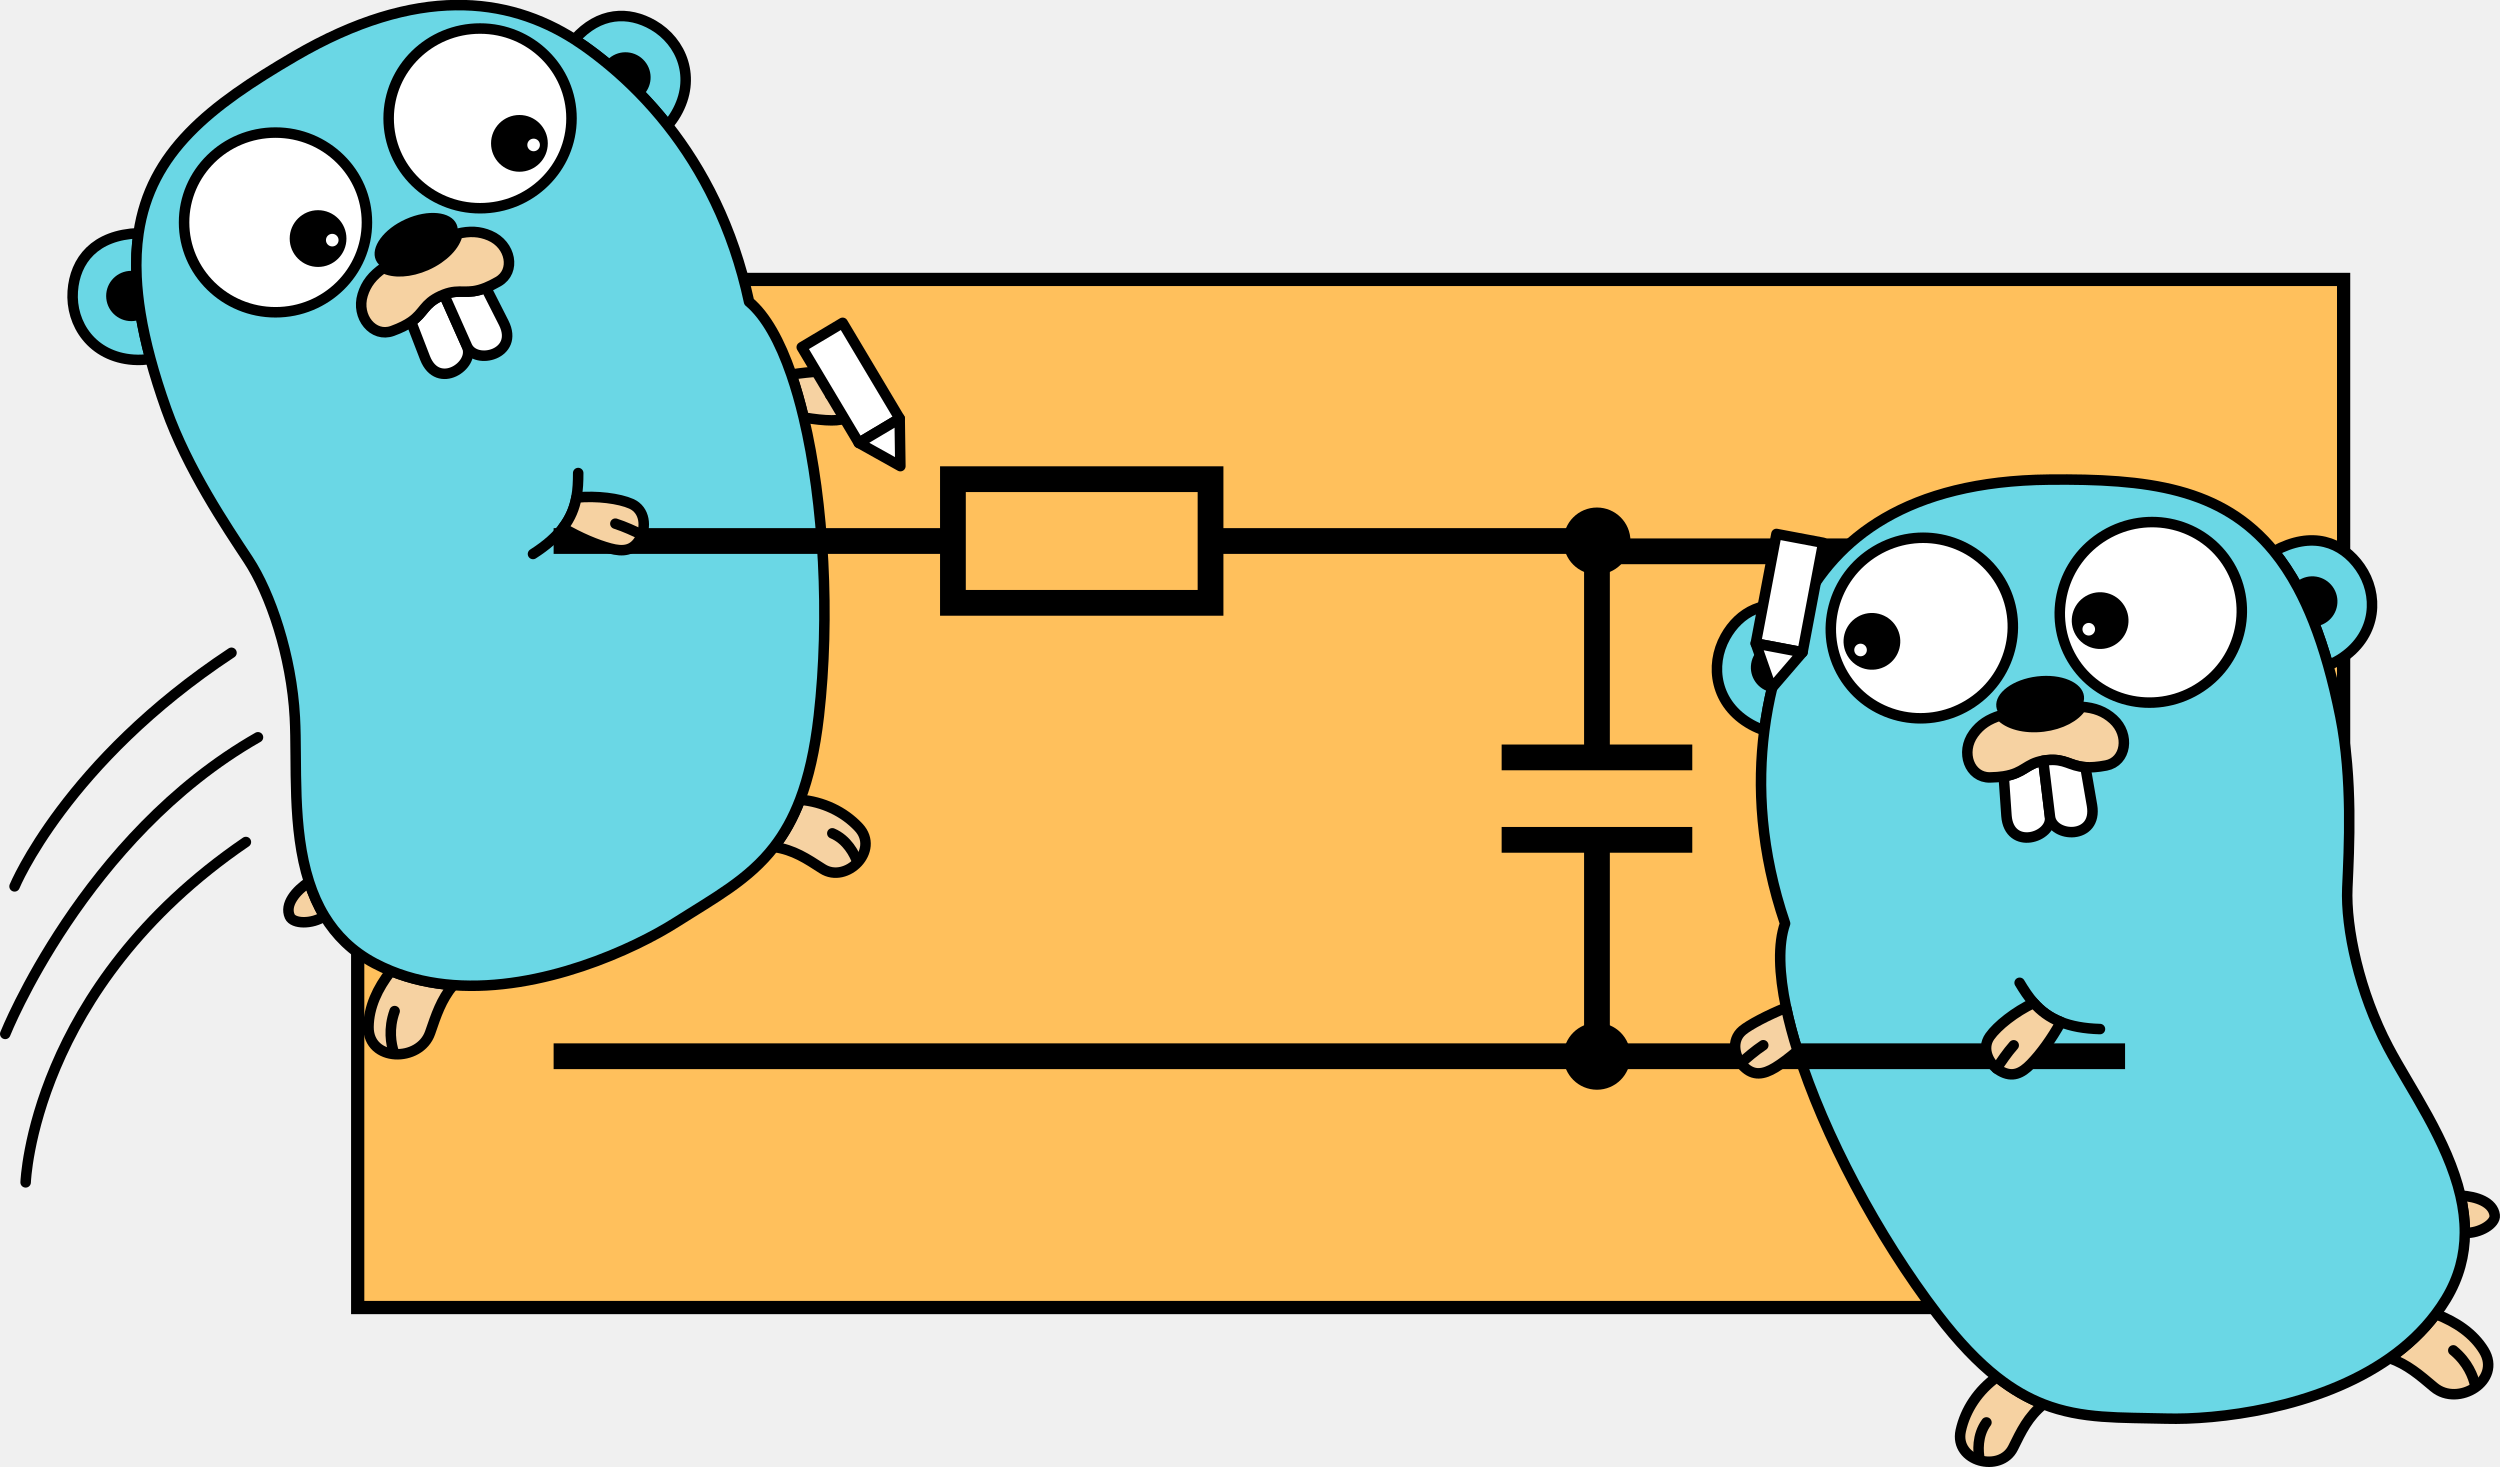
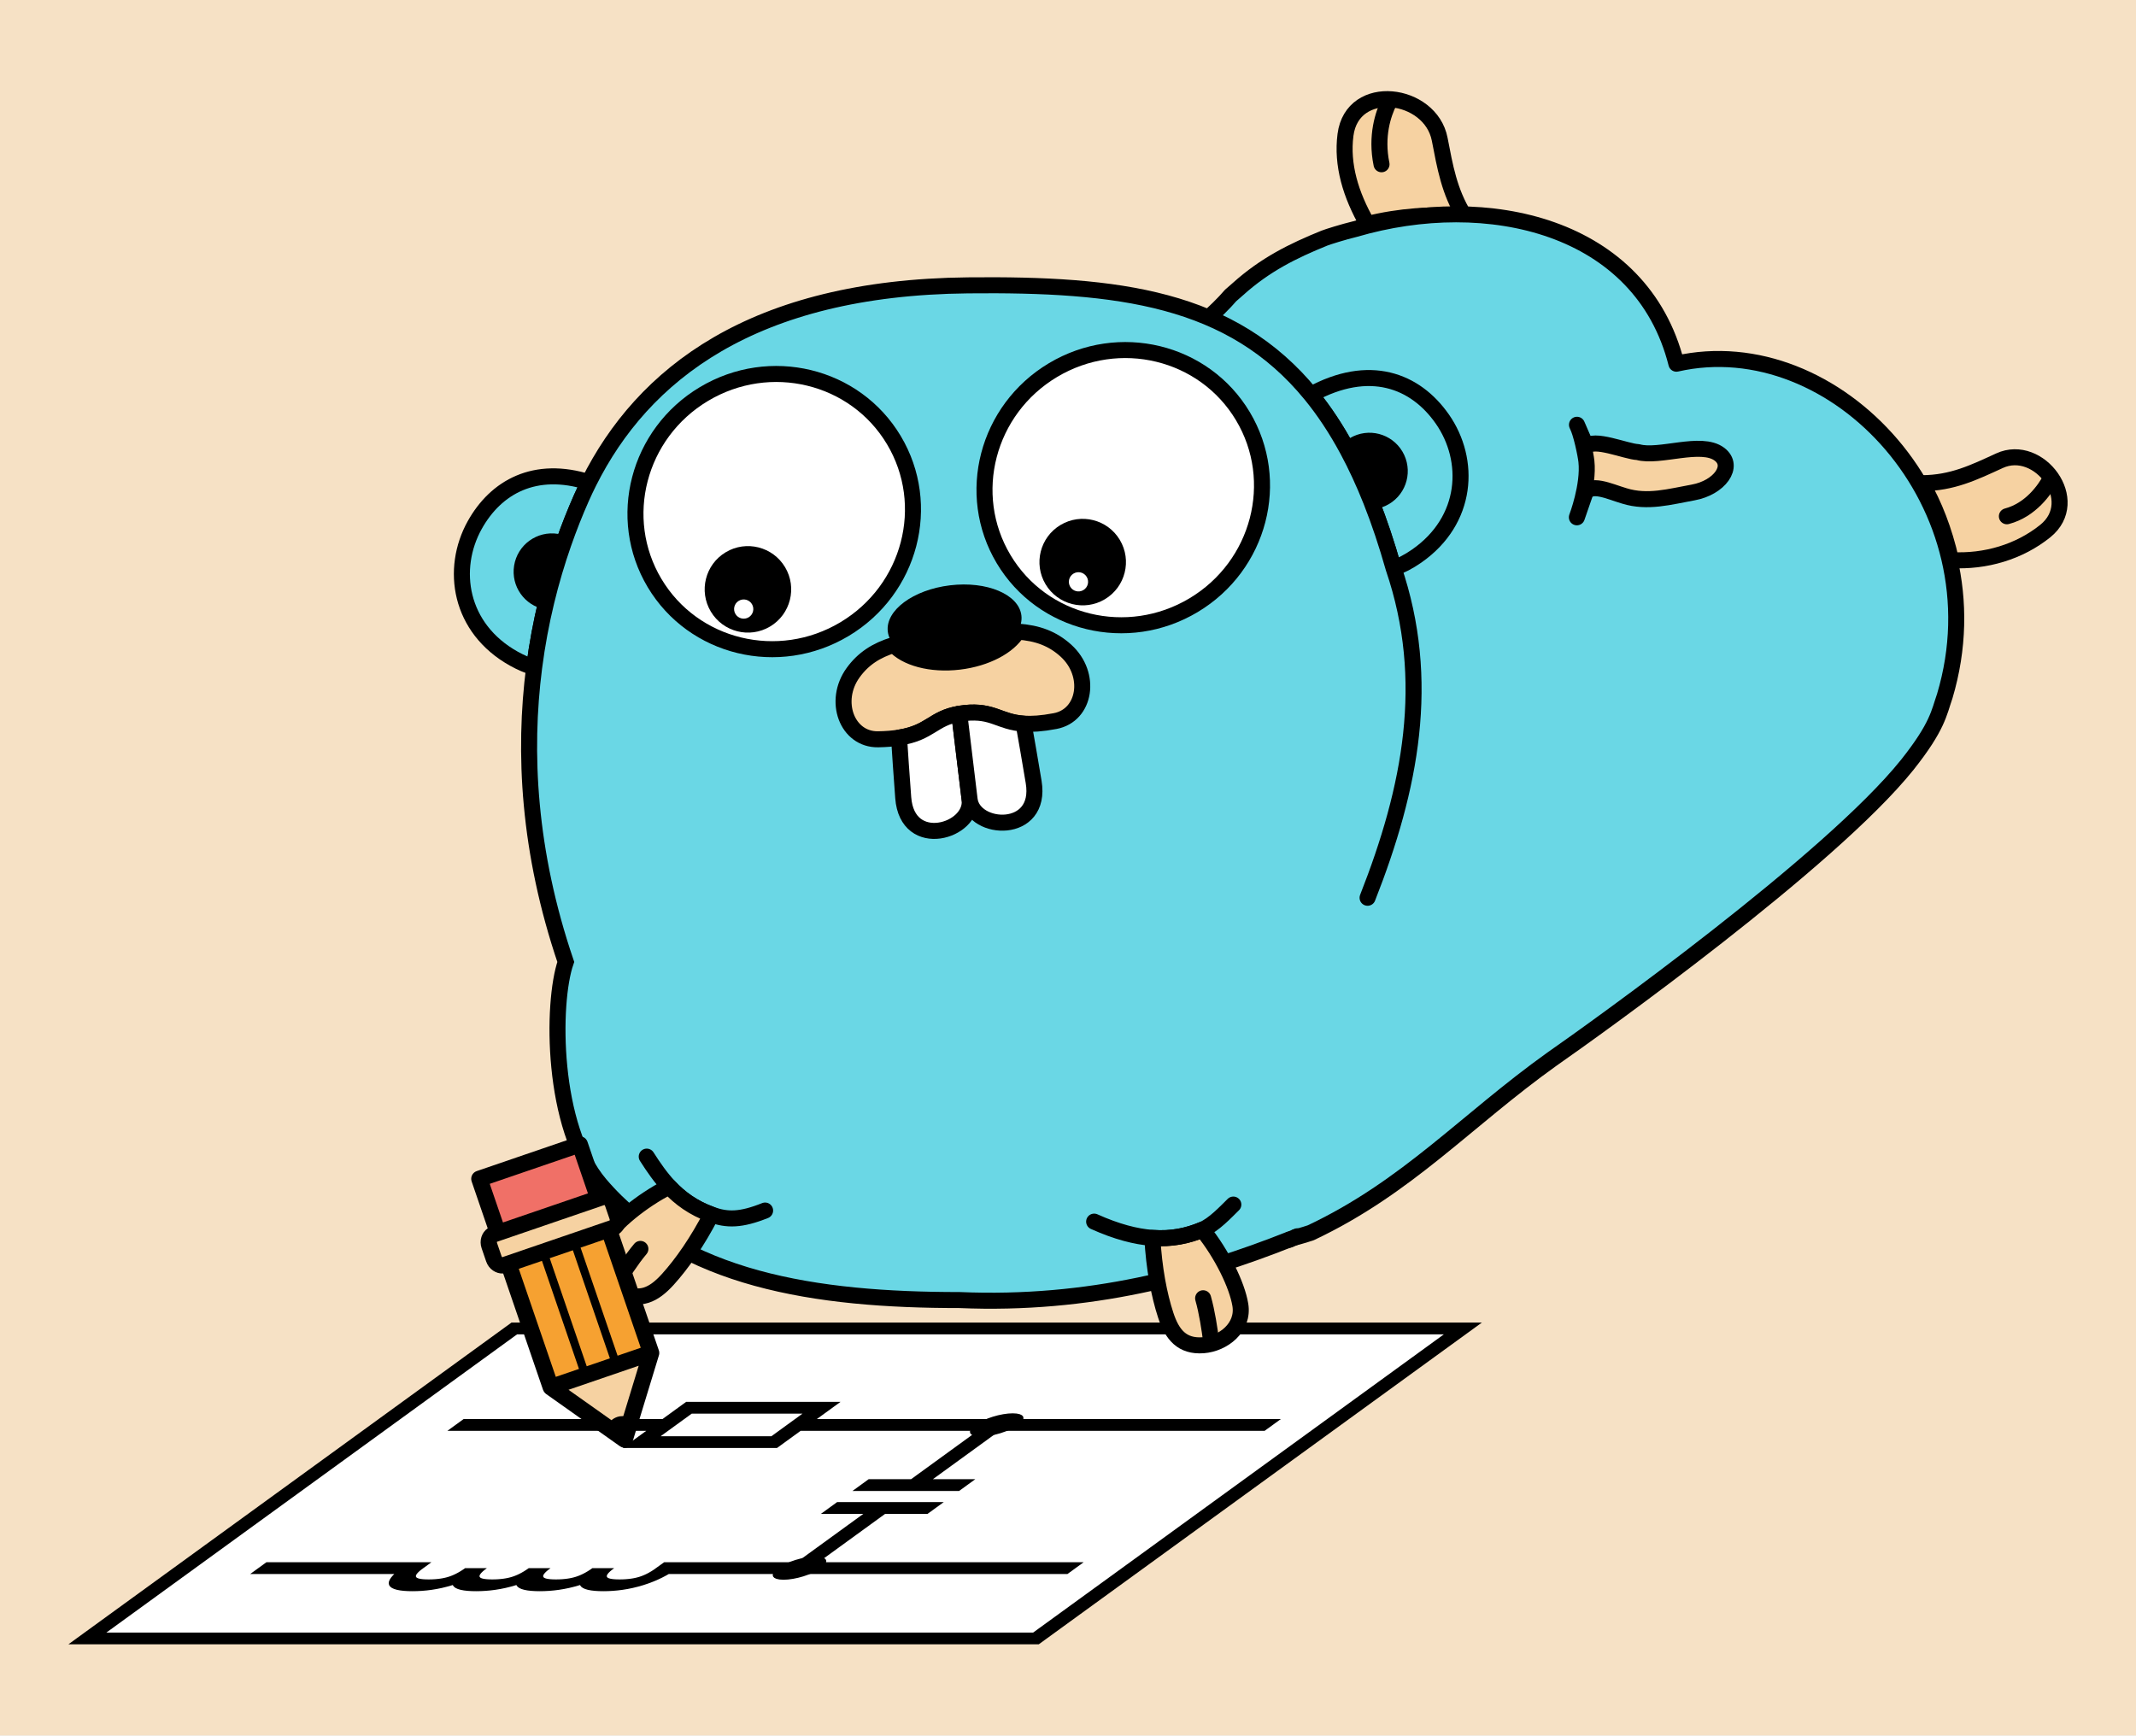
- <svg xmlns="http://www.w3.org/2000/svg" version="1.1" id="レイヤー_1" x="0px" y="0px" width="1427.295" height="837.525" viewBox="0 0 1427.296 837.525" enable-background="new 0 0 458.712 604.994" xml:space="preserve">
+ <svg xmlns="http://www.w3.org/2000/svg" version="1.1" id="レイヤー_1" x="0px" y="0px" width="800" height="650.034" viewBox="0 0 800 650.034" enable-background="new 0 0 458.712 604.994" xml:space="preserve">
  <defs id="defs22">
    <filter style="color-interpolation-filters:sRGB" id="filter89" x="-0.042" y="-0.032" width="1.084" height="1.078">
      <feFlood result="flood" in="SourceGraphic" flood-opacity="0.498" flood-color="rgb(0,0,0)" id="feFlood88" />
      <feGaussianBlur result="blur" in="SourceGraphic" stdDeviation="6.652" id="feGaussianBlur88" />
      <feOffset result="offset" in="blur" dx="0" dy="9.013" id="feOffset88" />
      <feComposite result="comp1" operator="in" in="flood" in2="offset" id="feComposite88" />
      <feComposite result="comp2" operator="over" in="SourceGraphic" in2="comp1" id="feComposite89" />
    </filter>
+     <style id="style1">.cls-1{fill:#ffffff;}</style>
  </defs>
-   <g id="g1">
-     <rect style="fill:#ffc05c;fill-opacity:1;stroke:#000000;stroke-width:7.558;stroke-dasharray:none;stroke-opacity:1" id="rect70" width="1133.803" height="586.964" x="204.213" y="159.533" />
-     <path d="M 911.735,314.758 H 1205.889" style="fill:none;stroke:#000000;stroke-width:14.708;stroke-linecap:square" id="path5-3" />
-     <g id="g22" transform="matrix(-0.8582624,0.5132111,0.5132111,0.8582624,1264.716,179.5375)">
-       <path fill="#ffffff" stroke="#000000" stroke-width="6" stroke-linecap="round" stroke-linejoin="round" stroke-miterlimit="10" d="m 451.762,472.396 c -8.434,-9.021 -20.476,-14.647 -33.413,-15.726 -4.126,10.828 -9.124,19.561 -14.866,26.967 11.273,1.652 18.73,6.738 27.623,12.456 13.666,8.785 33.01,-10.481 20.656,-23.697 z" id="path2" style="fill:#f6d2a2;fill-opacity:1" />
-       <path fill="#ffffff" stroke="#000000" stroke-width="6" stroke-linecap="round" stroke-linejoin="round" stroke-miterlimit="10" d="m 171.953,586.341 c -0.258,20.1 29.262,20.428 35.16,3.369 3.471,-10.039 6.272,-18.821 13.216,-27.204 -12.122,-0.898 -24.108,-3.423 -35.536,-8.071 -7.801,10.009 -12.696,20.644 -12.84,31.906 z" id="path3" style="fill:#f6d2a2;fill-opacity:1" />
-       <path fill="#d0b698" stroke="#000000" stroke-width="6" stroke-linecap="round" stroke-linejoin="round" stroke-miterlimit="10" d="m 37.701,180.366 c -6.229,0.655 -11.809,-3.871 -12.465,-10.108 -0.656,-6.238 3.862,-11.825 10.091,-12.479 1.456,-0.153 2.872,-0.013 4.203,0.355 -0.407,-8.924 -0.016,-17.19 1.119,-24.897 -24.907,0.93 -36.32,15.463 -37.555,33.129 -1.31,18.742 11.141,37.468 34.561,39.105 3.651,0.255 6.895,0.049 9.774,-0.552 -2.455,-9.115 -4.338,-17.702 -5.655,-25.792 -1.234,0.647 -2.604,1.085 -4.073,1.239 z" id="path4" style="fill:#6ad7e5;fill-opacity:1" />
-       <path d="m 35.327,157.778 c -6.229,0.655 -10.747,6.242 -10.091,12.479 0.656,6.237 6.237,10.763 12.465,10.108 1.469,-0.154 2.839,-0.592 4.073,-1.239 -1.204,-7.39 -1.942,-14.372 -2.244,-20.994 -1.331,-0.367 -2.747,-0.507 -4.203,-0.354 z" id="path5" />
-       <path fill="#d0b698" stroke="#000000" stroke-width="6" stroke-linecap="round" stroke-linejoin="round" stroke-miterlimit="10" d="m 309.592,37.468 c 0.511,-0.68 1.096,-1.317 1.774,-1.887 4.798,-4.025 11.957,-3.395 15.987,1.41 3.967,4.729 3.42,11.73 -1.172,15.788 5.61,5.714 11.18,11.979 16.583,18.841 1.701,-1.844 3.317,-4.046 4.827,-6.66 11.736,-20.332 3.176,-41.127 -13.096,-50.521 -14.119,-8.151 -30.859,-7.664 -44.898,8.169 1.848,1.18 3.665,2.401 5.448,3.66 4.725,3.335 9.604,7.07 14.547,11.2 z" id="path6" style="fill:#6ad7e5;fill-opacity:1" />
-       <path d="m 327.354,36.992 c -4.03,-4.805 -11.189,-5.436 -15.987,-1.41 -0.679,0.57 -1.264,1.207 -1.774,1.887 5.49,4.587 11.059,9.677 16.59,15.312 4.591,-4.059 5.138,-11.061 1.171,-15.789 z" id="path7" />
-       <path fill="#ffffff" stroke="#000000" stroke-width="6" stroke-linecap="round" stroke-linejoin="round" stroke-miterlimit="10" d="m 127.003,523.285 c 1.946,4.361 12.639,4.612 19.787,-0.134 -3.704,-6.098 -6.562,-12.668 -8.77,-19.531 -7.613,5.026 -14.067,12.826 -11.017,19.665 z" id="path8" style="fill:#f6d2a2;fill-opacity:1" />
-       <path fill="#d0b698" stroke="#000000" stroke-width="6" stroke-linecap="round" stroke-linejoin="round" stroke-miterlimit="10" d="m 420.393,238.421 c -2.082,-8.744 -4.426,-16.952 -7.021,-24.484 -6.519,-18.921 -14.621,-33.558 -24.152,-41.551 C 380.076,129.736 362.533,96.725 342.765,71.621 337.362,64.76 331.792,58.494 326.182,52.78 320.651,47.145 315.082,42.056 309.592,37.468 304.649,33.338 299.77,29.603 295.046,26.269 293.263,25.01 291.445,23.79 289.598,22.609 251.563,-1.673 199.666,-8.565 129.895,32.186 81.269,60.587 47.481,86.803 40.648,133.236 c -1.134,7.708 -1.525,15.973 -1.119,24.897 0.302,6.622 1.041,13.604 2.244,20.994 1.317,8.089 3.201,16.676 5.655,25.792 2.433,9.035 5.425,18.587 9.033,28.736 12.141,34.149 34.259,66.99 46.802,85.997 12.709,19.258 24.75,54.917 26.631,90.017 1.416,26.414 -1.781,63.135 8.125,93.951 2.207,6.863 5.066,13.434 8.77,19.531 6.542,10.775 15.719,20.08 28.625,26.918 3.076,1.629 6.207,3.075 9.378,4.365 11.428,4.648 23.415,7.173 35.536,8.071 50.471,3.739 103.228,-20.578 127.21,-35.837 22.083,-14.049 41.403,-24.279 55.943,-43.031 5.742,-7.406 10.74,-16.139 14.866,-26.967 4.834,-12.688 8.474,-28.246 10.716,-47.902 6.42,-56.267 2.939,-121.584 -8.67,-170.347 z" id="path9" style="fill:#6ad7e5;fill-opacity:1" />
-       <ellipse fill="#ffffff" stroke="#000000" stroke-width="6" stroke-linecap="round" stroke-linejoin="round" stroke-miterlimit="10" cx="235.646" cy="67.681" rx="52.2" ry="51.3" id="ellipse9" />
-       <ellipse fill="#ffffff" stroke="#000000" stroke-width="6" stroke-linecap="round" stroke-linejoin="round" stroke-miterlimit="10" cx="118.851" cy="127.081" rx="52.2" ry="51.3" id="ellipse10" />
-       <circle cx="263.996" cy="59.581" r="16.2" id="circle10" />
-       <circle fill="#ffffff" cx="272.096" cy="60.481" r="3.6" id="circle11" />
-       <circle cx="146.095" cy="116.281" r="16.2" id="circle12" />
-       <circle fill="#ffffff" cx="154.196" cy="117.181" r="3.6" id="circle13" />
-       <path fill="#ffffff" stroke="#000000" stroke-width="6" stroke-linecap="round" stroke-linejoin="round" stroke-miterlimit="10" d="m 238.975,164.35 c -11.064,4.464 -14.537,0.238 -23.943,3.898 3.159,7.096 9.556,21.463 13.135,29.504 4.881,10.962 30.008,4.701 21.009,-13.295 -4.086,-8.173 -7.59,-15.04 -10.201,-20.107 z" id="path14" />
-       <path fill="none" stroke="#000000" stroke-width="6" stroke-linecap="round" stroke-linejoin="round" stroke-miterlimit="10" d="m 265.866,316.368 c 7.809,-4.978 13.256,-9.92 17.066,-14.872 4.422,-5.745 6.631,-11.503 7.715,-17.345 0.854,-4.598 1.018,-9.247 1.018,-13.982" id="path16" />
-       <path fill="#ac967b" stroke="#000000" stroke-width="6" stroke-linecap="round" stroke-linejoin="round" stroke-miterlimit="10" d="m 241.202,134.614 c -5.883,-2.508 -11.642,-2.739 -18.45,-1.058 -1.165,6.392 -7.955,13.579 -17.718,17.926 -9.39,4.181 -18.893,4.561 -24.525,1.549 -6.176,4.299 -9.948,9.01 -11.901,15.435 -3.831,12.607 6.071,24.543 16.988,20.563 4.838,-1.764 8.174,-3.511 10.656,-5.232 7.532,-5.225 7.168,-10.214 16.832,-14.72 0.68,-0.317 1.325,-0.587 1.949,-0.83 9.406,-3.66 12.879,0.566 23.943,-3.898 2.062,-0.832 4.381,-1.959 7.059,-3.503 10.066,-5.805 7.288,-21.062 -4.833,-26.232 z" id="path17" style="fill:#f6d2a2;fill-opacity:1" />
-       <path d="m 205.034,151.482 c 9.763,-4.347 16.553,-11.534 17.718,-17.926 0.352,-1.932 0.196,-3.792 -0.554,-5.479 -3.234,-7.265 -16.163,-8.566 -28.878,-2.906 -12.714,5.661 -20.399,16.141 -17.165,23.405 0.846,1.9 2.359,3.388 4.354,4.454 5.632,3.012 15.135,2.633 24.525,-1.548 z" id="path18" />
-       <path fill="none" stroke="#000000" stroke-width="6" stroke-linecap="round" stroke-linejoin="round" stroke-miterlimit="10" d="m 450.958,492.011 c -1.538,-4.26 -5.707,-12.555 -14.208,-16.149" id="path20" />
-       <path fill="none" stroke="#000000" stroke-width="6" stroke-linecap="round" stroke-linejoin="round" stroke-miterlimit="10" d="m 186.405,600.925 c -1.581,-4.777 -3.198,-13.379 0.462,-23.578" id="path21" />
-       <path fill="#ffffff" stroke="#000000" stroke-width="6" stroke-linecap="round" stroke-linejoin="round" stroke-miterlimit="10" d="m 213.083,169.078 c -9.664,4.506 -9.3,9.495 -16.832,14.72 2.005,5.293 4.714,12.359 7.977,20.67 7.355,18.729 28.819,4.246 23.938,-6.716 -3.579,-8.041 -9.976,-22.408 -13.135,-29.504 -0.623,0.243 -1.268,0.513 -1.948,0.83 z" id="path13" />
+   <rect style="fill:#f6e1c5;fill-opacity:1;stroke:none;stroke-width:6;stroke-dasharray:none;stroke-opacity:1" id="rect5" width="800" height="650.034" x="0" y="0" />
+   <g id="g6" transform="translate(25.61332,34.13512)">
+     <g id="g5" transform="matrix(0.7547831,0,-0.5613945,0.4076602,533.8884,436.4918)" style="stroke-width:1.803">
+       <rect style="fill:#ffffff;fill-opacity:1;stroke:#000000;stroke-width:10.817;stroke-dasharray:none;stroke-opacity:1" id="rect4" width="470.692" height="284.796" x="-436.881" y="66.152" />
+       <g id="g1" transform="matrix(1.315689,0,0,1.315689,-439.4401,125.8363)" style="stroke-width:8.221;stroke-dasharray:none;paint-order:markers fill stroke">
+         <path d="m 34,22 h 75 v 12 h 50 V 10 h -50 v 12 m 50,0 h 75" style="fill:none;stroke:#000000;stroke-width:8.221;stroke-linecap:square;stroke-dasharray:none;paint-order:markers fill stroke" id="path1" />
+         <path d="m 234,22 v 42 m 16,0 h -32 m 32,16 h -32 m 16,0 v 42" style="fill:none;stroke:#000000;stroke-width:8.221;stroke-linecap:square;stroke-dasharray:none;paint-order:markers fill stroke" id="path2" />
+         <path d="m 234,122 h -50 q 0,12 -12,12 -12,0 -12,-12 0,12 -12,12 -12,0 -12,-12 0,12 -12,12 -12,0 -12,-12 0,12 -12,12 -12,0 -12,-12 H 34" style="fill:none;stroke:#000000;stroke-width:8.221;stroke-linecap:square;stroke-dasharray:none;paint-order:markers fill stroke" id="path3" />
+         <path d="M 234,122 H 334" style="fill:none;stroke:#000000;stroke-width:8.221;stroke-linecap:square;stroke-dasharray:none;paint-order:markers fill stroke" id="path4" />
+         <path d="M 234,22 H 334" style="fill:none;stroke:#000000;stroke-width:8.221;stroke-linecap:square;stroke-dasharray:none;paint-order:markers fill stroke" id="path5" />
+         <circle cx="234" cy="22" r="4" fill="#000000" stroke="#000000" stroke-width="5" id="circle6" style="stroke-width:8.221;stroke-linecap:square;stroke-dasharray:none;paint-order:markers fill stroke" />
+         <circle cx="234" cy="122" r="4" fill="#000000" stroke="#000000" stroke-width="5" id="circle7" style="stroke-width:8.221;stroke-linecap:square;stroke-dasharray:none;paint-order:markers fill stroke" />
+       </g>
    </g>
-     <g id="g44" transform="translate(38.4376,-0.09206014)">
-       <path fill="#ffffff" stroke="#000000" stroke-width="6" stroke-linecap="round" stroke-linejoin="round" stroke-miterlimit="10" d="m 436.316,240.087 c 7.732,0.02 13.162,-2.095 15.106,-9.772 1.842,-7.273 -1.433,-16.621 -9.982,-17.971 -4.987,-0.788 -16.906,-0.177 -28.067,1.593 2.595,7.532 4.938,15.74 7.021,24.484 6.062,1.042 11.675,1.655 15.922,1.666 z" id="path23" style="fill:#f6d2a2;fill-opacity:1" />
-       <path fill="#ffffff" stroke="#000000" stroke-width="6" stroke-linecap="round" stroke-linejoin="round" stroke-miterlimit="10" d="m 451.762,472.396 c -8.434,-9.021 -20.476,-14.647 -33.413,-15.726 -4.126,10.828 -9.124,19.561 -14.866,26.967 11.273,1.652 18.73,6.738 27.623,12.456 13.666,8.785 33.01,-10.481 20.656,-23.697 z" id="path24" style="fill:#f6d2a2;fill-opacity:1" />
-       <path fill="#ffffff" stroke="#000000" stroke-width="6" stroke-linecap="round" stroke-linejoin="round" stroke-miterlimit="10" d="m 171.953,586.341 c -0.258,20.1 29.262,20.428 35.16,3.369 3.471,-10.039 6.272,-18.821 13.216,-27.204 -12.122,-0.898 -24.108,-3.423 -35.536,-8.071 -7.801,10.009 -12.696,20.644 -12.84,31.906 z" id="path25" style="fill:#f6d2a2;fill-opacity:1" />
-       <path fill="#d0b698" stroke="#000000" stroke-width="6" stroke-linecap="round" stroke-linejoin="round" stroke-miterlimit="10" d="m 37.701,180.366 c -6.229,0.655 -11.809,-3.871 -12.465,-10.108 -0.656,-6.238 3.862,-11.825 10.091,-12.479 1.456,-0.153 2.872,-0.013 4.203,0.355 -0.407,-8.924 -0.016,-17.19 1.119,-24.897 -24.907,0.93 -36.32,15.463 -37.555,33.129 -1.31,18.742 11.141,37.468 34.561,39.105 3.651,0.255 6.895,0.049 9.774,-0.552 -2.455,-9.115 -4.338,-17.702 -5.655,-25.792 -1.234,0.647 -2.604,1.085 -4.073,1.239 z" id="path26" style="fill:#6ad7e5;fill-opacity:1" />
-       <path d="m 35.327,157.778 c -6.229,0.655 -10.747,6.242 -10.091,12.479 0.656,6.237 6.237,10.763 12.465,10.108 1.469,-0.154 2.839,-0.592 4.073,-1.239 -1.204,-7.39 -1.942,-14.372 -2.244,-20.994 -1.331,-0.367 -2.747,-0.507 -4.203,-0.354 z" id="path27" />
-       <path fill="#d0b698" stroke="#000000" stroke-width="6" stroke-linecap="round" stroke-linejoin="round" stroke-miterlimit="10" d="m 309.592,37.468 c 0.511,-0.68 1.096,-1.317 1.774,-1.887 4.798,-4.025 11.957,-3.395 15.987,1.41 3.967,4.729 3.42,11.73 -1.172,15.788 5.61,5.714 11.18,11.979 16.583,18.841 1.701,-1.844 3.317,-4.046 4.827,-6.66 11.736,-20.332 3.176,-41.127 -13.096,-50.521 -14.119,-8.151 -30.859,-7.664 -44.898,8.169 1.848,1.18 3.665,2.401 5.448,3.66 4.725,3.335 9.604,7.07 14.547,11.2 z" id="path28" style="fill:#6ad7e5;fill-opacity:1" />
-       <path d="m 327.354,36.992 c -4.03,-4.805 -11.189,-5.436 -15.987,-1.41 -0.679,0.57 -1.264,1.207 -1.774,1.887 5.49,4.587 11.059,9.677 16.59,15.312 4.591,-4.059 5.138,-11.061 1.171,-15.789 z" id="path29" />
-       <path fill="#ffffff" stroke="#000000" stroke-width="6" stroke-linecap="round" stroke-linejoin="round" stroke-miterlimit="10" d="m 127.003,523.285 c 1.946,4.361 12.639,4.612 19.787,-0.134 -3.704,-6.098 -6.562,-12.668 -8.77,-19.531 -7.613,5.026 -14.067,12.826 -11.017,19.665 z" id="path30" style="fill:#f6d2a2;fill-opacity:1" />
-       <path fill="#d0b698" stroke="#000000" stroke-width="6" stroke-linecap="round" stroke-linejoin="round" stroke-miterlimit="10" d="m 420.393,238.421 c -2.082,-8.744 -4.426,-16.952 -7.021,-24.484 -6.519,-18.921 -14.621,-33.558 -24.152,-41.551 -9.144,-42.65 -26.687,-75.661 -46.455,-100.765 -5.403,-6.861 -10.973,-13.127 -16.583,-18.841 -5.531,-5.635 -11.1,-10.724 -16.59,-15.312 -4.943,-4.13 -9.822,-7.865 -14.546,-11.199 -1.783,-1.259 -3.601,-2.479 -5.448,-3.66 -38.035,-24.282 -89.932,-31.174 -159.703,9.577 -48.626,28.401 -82.414,54.617 -89.247,101.05 -1.134,7.708 -1.525,15.973 -1.119,24.897 0.302,6.622 1.041,13.604 2.244,20.994 1.317,8.089 3.201,16.676 5.655,25.792 2.433,9.035 5.425,18.587 9.033,28.736 12.141,34.149 34.259,66.99 46.802,85.997 12.709,19.258 24.75,54.917 26.631,90.017 1.416,26.414 -1.781,63.135 8.125,93.951 2.207,6.863 5.066,13.434 8.77,19.531 6.542,10.775 15.719,20.08 28.625,26.918 3.076,1.629 6.207,3.075 9.378,4.365 11.428,4.648 23.415,7.173 35.536,8.071 50.471,3.739 103.228,-20.578 127.21,-35.837 22.083,-14.049 41.403,-24.279 55.943,-43.031 5.742,-7.406 10.74,-16.139 14.866,-26.967 4.834,-12.688 8.474,-28.246 10.716,-47.902 6.42,-56.267 2.939,-121.584 -8.67,-170.347 z" id="path31" style="fill:#6ad7e5;fill-opacity:1" />
-       <ellipse fill="#ffffff" stroke="#000000" stroke-width="6" stroke-linecap="round" stroke-linejoin="round" stroke-miterlimit="10" cx="235.646" cy="67.681" rx="52.2" ry="51.3" id="ellipse31" />
-       <ellipse fill="#ffffff" stroke="#000000" stroke-width="6" stroke-linecap="round" stroke-linejoin="round" stroke-miterlimit="10" cx="118.851" cy="127.081" rx="52.2" ry="51.3" id="ellipse32" />
-       <circle cx="258.111" cy="81.945" r="16.2" id="circle32" />
-       <circle fill="#ffffff" cx="266.211" cy="82.845" r="3.6" id="circle33" />
-       <circle cx="143.152" cy="136.291" r="16.2" id="circle34" />
-       <circle fill="#ffffff" cx="151.253" cy="137.191" r="3.6" id="circle35" />
-       <path fill="#ffffff" stroke="#000000" stroke-width="6" stroke-linecap="round" stroke-linejoin="round" stroke-miterlimit="10" d="m 213.083,169.078 c -9.664,4.506 -9.3,9.495 -16.832,14.72 2.005,5.293 4.714,12.359 7.977,20.67 7.355,18.729 28.819,4.246 23.938,-6.716 -3.579,-8.041 -9.976,-22.408 -13.135,-29.504 -0.623,0.243 -1.268,0.513 -1.948,0.83 z" id="path35" />
-       <path fill="#ffffff" stroke="#000000" stroke-width="6" stroke-linecap="round" stroke-linejoin="round" stroke-miterlimit="10" d="m 238.975,164.35 c -11.064,4.464 -14.537,0.238 -23.943,3.898 3.159,7.096 9.556,21.463 13.135,29.504 4.881,10.962 30.008,4.701 21.009,-13.295 -4.086,-8.173 -7.59,-15.04 -10.201,-20.107 z" id="path36" />
-       <path fill="none" stroke="#000000" stroke-width="6" stroke-linecap="round" stroke-linejoin="round" stroke-miterlimit="10" d="m 265.866,316.368 c 7.809,-4.978 13.256,-9.92 17.066,-14.872 4.422,-5.745 6.631,-11.503 7.715,-17.345 0.854,-4.598 1.018,-9.247 1.018,-13.982" id="path38" />
-       <path fill="#ac967b" stroke="#000000" stroke-width="6" stroke-linecap="round" stroke-linejoin="round" stroke-miterlimit="10" d="m 241.202,134.614 c -5.883,-2.508 -11.642,-2.739 -18.45,-1.058 -1.165,6.392 -7.955,13.579 -17.718,17.926 -9.39,4.181 -18.893,4.561 -24.525,1.549 -6.176,4.299 -9.948,9.01 -11.901,15.435 -3.831,12.607 6.071,24.543 16.988,20.563 4.838,-1.764 8.174,-3.511 10.656,-5.232 7.532,-5.225 7.168,-10.214 16.832,-14.72 0.68,-0.317 1.325,-0.587 1.949,-0.83 9.406,-3.66 12.879,0.566 23.943,-3.898 2.062,-0.832 4.381,-1.959 7.059,-3.503 10.066,-5.805 7.288,-21.062 -4.833,-26.232 z" id="path39" style="fill:#f6d2a2;fill-opacity:1" />
-       <path d="m 205.034,151.482 c 9.763,-4.347 16.553,-11.534 17.718,-17.926 0.352,-1.932 0.196,-3.792 -0.554,-5.479 -3.234,-7.265 -16.163,-8.566 -28.878,-2.906 -12.714,5.661 -20.399,16.141 -17.165,23.405 0.846,1.9 2.359,3.388 4.354,4.454 5.632,3.012 15.135,2.633 24.525,-1.548 z" id="path40" />
-       <path fill="none" stroke="#000000" stroke-width="6" stroke-linecap="round" stroke-linejoin="round" stroke-miterlimit="10" d="m 451.858,227.863 c -4.442,-0.877 -10.908,-1.992 -16.275,-2.222" id="path41" />
-       <path fill="none" stroke="#000000" stroke-width="6" stroke-linecap="round" stroke-linejoin="round" stroke-miterlimit="10" d="m 450.958,492.011 c -1.538,-4.26 -5.707,-12.555 -14.208,-16.149" id="path42" />
-       <path fill="none" stroke="#000000" stroke-width="6" stroke-linecap="round" stroke-linejoin="round" stroke-miterlimit="10" d="m 186.405,600.925 c -1.581,-4.777 -3.198,-13.379 0.462,-23.578" id="path43" />
+     <g id="g34-8" transform="matrix(0.9900172,0.1409465,0.1409465,-0.9900172,399.2849,514.5358)" style="display:inline">
+       <path fill="#ffffff" stroke="#000000" stroke-width="6" stroke-linecap="round" stroke-linejoin="round" stroke-miterlimit="10" d="m 288.414,394.336 c -8.434,-9.021 -20.476,-14.647 -33.413,-15.726 -4.126,10.828 -9.124,19.561 -14.866,26.967 11.273,1.652 18.73,6.738 27.623,12.456 13.666,8.785 33.01,-10.481 20.656,-23.697 z" id="path12-2" style="fill:#f6d2a2;fill-opacity:1" />
+       <path fill="none" stroke="#000000" stroke-width="6" stroke-linecap="round" stroke-linejoin="round" stroke-miterlimit="10" d="m 287.61,413.951 c -1.538,-4.26 -5.707,-12.555 -14.208,-16.149" id="path32-66" />
+       <path fill="#ffffff" stroke="#000000" stroke-width="6" stroke-linecap="round" stroke-linejoin="round" stroke-miterlimit="10" d="m 8.028,504.317 c -0.258,20.1 29.262,20.428 35.16,3.369 3.471,-10.039 6.272,-18.821 13.216,-27.204 -12.122,-0.898 -24.108,-3.423 -35.536,-8.071 -7.801,10.009 -12.696,20.644 -12.84,31.906 z" id="path33-03" style="fill:#f6d2a2;fill-opacity:1" />
+       <path fill="none" stroke="#000000" stroke-width="6" stroke-linecap="round" stroke-linejoin="round" stroke-miterlimit="10" d="m 22.48,518.901 c -1.581,-4.777 -3.198,-13.379 0.462,-23.578" id="path34-8" />
    </g>
-     <g id="g45" transform="matrix(2.941544,0,0,2.941544,308.718,258.8667)" style="display:inline;stroke:#000000;stroke-opacity:1">
-       <path d="m 5,17 h 75 v 12 h 50 V 5 H 80 v 12 m 50,0 h 75" style="fill:none;stroke:#000000;stroke-width:5;stroke-linecap:square;stroke-opacity:1" id="path1-3" />
-       <path d="m 205,17 v 42 m 16,0 h -32 m 32,16 h -32 m 16,0 v 42" style="fill:none;stroke:#000000;stroke-width:5;stroke-linecap:square;stroke-opacity:1" id="path2-6" />
-       <path d="M 205,117 H 5" style="fill:none;stroke:#000000;stroke-width:5;stroke-linecap:square;stroke-opacity:1" id="path3-7" />
-       <path d="M 205,117 H 305" style="fill:none;stroke:#000000;stroke-width:5;stroke-linecap:square;stroke-opacity:1" id="path4-5" />
-       <circle cx="205" cy="17" r="4" fill="#ffffff" stroke="#000000" stroke-width="5" id="circle5" style="fill:none;stroke:#000000;stroke-opacity:1" />
-       <circle cx="205" cy="117" r="4" fill="#ffffff" stroke="#000000" stroke-width="5" id="circle6" style="fill:none;stroke:#000000;stroke-opacity:1" />
+     <path fill="#d0b698" stroke="#000000" stroke-width="6" stroke-linecap="round" stroke-linejoin="round" stroke-miterlimit="10" d="M 885.975,403.849 C 838.3,544.198 867.561,683.796 773.151,669.253 734.572,658.518 708.792,637.647 673.048,620.339 654.64,611.689 557.905,564.825 523.345,534.159 c -13.69,-12.258 -14.972,-17.219 -18.158,-22.986 -33.159,-67.002 17.143,-142.966 78.066,-139.66 4.143,-53.354 58.954,-75.943 110.107,-70.016 4.551,0.304 10.701,1.148 11.887,1.407 12.522,2.742 23.53,6.024 35.149,13.341 0.822,0.517 -0.105,-0.068 3.123,1.909 23.413,19.526 106.048,53.331 142.456,85.695 z" id="path51-2" style="display:inline;fill:#6ad7e5;fill-opacity:1;stroke-linecap:square" transform="matrix(-0.9856601,0.1687432,0.1687432,0.9856601,1114.455,-362.5118)" />
+     <path fill="#ffffff" stroke="#000000" stroke-width="7.791" stroke-linecap="round" stroke-linejoin="round" stroke-miterlimit="10" d="m 621.675,396.523 c 0,0 0.58,-2.261 2.145,-8.746 -1.034,3.098 -1.335,11.419 -1.169,14.099 0.567,9.114 7.056,20.055 7.056,20.055 l -4.26,-7.754 c -2.569,-4.675 -9.358,0.297 -14.595,2.849 -8.136,4.156 -16.763,3.164 -25.636,3.082 -10.01,-0.093 -17.19,-7.072 -12.13,-12.458 5.881,-6.26 22.455,-2.359 29.952,-5.939 4.275,-0.879 15.735,-8.376 18.637,-5.188 z" id="path50-7" style="display:inline;fill:#f6d2a2;fill-opacity:1;stroke-width:6;stroke-dasharray:none" transform="matrix(-0.9856601,0.1687432,0.1687432,0.9856601,1114.455,-362.5118)" />
+     <g id="g66-6" transform="matrix(-0.9856601,0.1687432,0.1687432,0.9856601,1114.455,-362.5118)" style="display:inline">
+ 	
+ 		
+ 	
+ 		
+ 	
+ 		
+ 	
+ 		
+ 	
+ 	
+ 		
+ 	
+ 	
+ 		
+ 	
+ 		
+ 	
+ 		
+ 	
+ 		
+ 	
+ 	
+ 	
+ 	
+ 	
+ 		
+ 	
+ 		
+ 	
+ 		
+ 	
+ 	
+ 		
+ 	
+ 	
+ 	
+ 	
+ 	
+ </g>
+     <g id="g34-2" style="display:none" transform="matrix(-0.8582624,0.5132111,0.5132111,0.8582624,362.4826,70.97469)">
+       <path fill="#ffffff" stroke="#000000" stroke-width="6" stroke-linecap="round" stroke-linejoin="round" stroke-miterlimit="10" d="m 451.762,472.396 c -8.434,-9.021 -20.476,-14.647 -33.413,-15.726 -4.126,10.828 -9.124,19.561 -14.866,26.967 11.273,1.652 18.73,6.738 27.623,12.456 13.666,8.785 33.01,-10.481 20.656,-23.697 z" id="path12-8" style="fill:#f6d2a2;fill-opacity:1" />
+       <path fill="none" stroke="#000000" stroke-width="6" stroke-linecap="round" stroke-linejoin="round" stroke-miterlimit="10" d="m 450.958,492.011 c -1.538,-4.26 -5.707,-12.555 -14.208,-16.149" id="path32-6" />
+       <path fill="#ffffff" stroke="#000000" stroke-width="6" stroke-linecap="round" stroke-linejoin="round" stroke-miterlimit="10" d="m 171.953,586.341 c -0.258,20.1 29.262,20.428 35.16,3.369 3.471,-10.039 6.272,-18.821 13.216,-27.204 -12.122,-0.898 -24.108,-3.423 -35.536,-8.071 -7.801,10.009 -12.696,20.644 -12.84,31.906 z" id="path33-0" style="fill:#f6d2a2;fill-opacity:1" />
+       <path fill="none" stroke="#000000" stroke-width="6" stroke-linecap="round" stroke-linejoin="round" stroke-miterlimit="10" d="m 186.405,600.925 c -1.581,-4.777 -3.198,-13.379 0.462,-23.578" id="path34-2" />
    </g>
-     <g id="g48" transform="matrix(-0.8582624,0.5132111,0.5132111,0.8582624,1264.716,179.5375)">
-       <path fill="#ffffff" stroke="#000000" stroke-width="6" stroke-linecap="round" stroke-linejoin="round" stroke-miterlimit="10" d="m 436.316,240.087 c 7.732,0.02 13.162,-2.095 15.106,-9.772 1.842,-7.273 -1.433,-16.621 -9.982,-17.971 -4.987,-0.788 -16.906,-0.177 -28.067,1.593 2.595,7.532 4.938,15.74 7.021,24.484 6.062,1.042 11.675,1.655 15.922,1.666 z" id="path1" style="fill:#f6d2a2;fill-opacity:1" />
-       <path fill="#ffffff" stroke="#000000" stroke-width="6" stroke-linecap="round" stroke-linejoin="round" stroke-miterlimit="10" d="m 321.989,287.733 c -6.821,-3.034 -19.595,-4.724 -31.342,-3.582 -1.084,5.841 -3.293,11.6 -7.715,17.345 9.811,5.708 19.227,9.624 26.928,11.71 7.463,2.02 13.256,1.383 17.121,-5.529 3.662,-6.549 2.918,-16.427 -4.992,-19.944 z" id="path15" style="fill:#f6d2a2;fill-opacity:1" />
-       <path fill="none" stroke="#000000" stroke-width="6" stroke-linecap="round" stroke-linejoin="round" stroke-miterlimit="10" d="m 451.858,227.863 c -4.442,-0.877 -10.908,-1.992 -16.275,-2.222" id="path19" />
-       <path fill="none" stroke="#000000" stroke-width="6" stroke-linecap="round" stroke-linejoin="round" stroke-miterlimit="10" d="m 328.036,305.421 c -4.063,-1.998 -10.02,-4.748 -15.145,-6.359" id="path22" />
+     <g id="g50-4" transform="matrix(-0.8582624,0.5132111,0.5132111,0.8582624,431.8682,-21.5394)">
+       <path fill="#d0b698" stroke="#000000" stroke-width="6" stroke-linecap="round" stroke-linejoin="round" stroke-miterlimit="10" d="m 309.592,37.468 c 0.511,-0.68 1.096,-1.317 1.774,-1.887 4.798,-4.025 11.957,-3.395 15.987,1.41 3.967,4.729 3.42,11.73 -1.172,15.788 5.61,5.714 11.18,11.979 16.583,18.841 1.701,-1.844 3.317,-4.046 4.827,-6.66 11.736,-20.332 3.176,-41.127 -13.096,-50.521 -14.119,-8.151 -30.859,-7.664 -44.898,8.169 1.848,1.18 3.665,2.401 5.448,3.66 4.725,3.335 9.604,7.07 14.547,11.2 z" id="path45-8" style="fill:#6ad7e5;fill-opacity:1" />
+       <path d="m 327.354,36.992 c -4.03,-4.805 -11.189,-5.436 -15.987,-1.41 -0.679,0.57 -1.264,1.207 -1.774,1.887 5.49,4.587 11.059,9.677 16.59,15.312 4.591,-4.059 5.138,-11.061 1.171,-15.789 z" id="path46-6" />
+       <path fill="#d0b698" stroke="#000000" stroke-width="6" stroke-linecap="round" stroke-linejoin="round" stroke-miterlimit="10" d="m 37.701,180.366 c -6.229,0.655 -11.809,-3.871 -12.465,-10.108 -0.656,-6.238 3.862,-11.825 10.091,-12.479 1.456,-0.153 2.872,-0.013 4.203,0.355 -0.407,-8.924 -0.016,-17.19 1.119,-24.897 -24.907,0.93 -36.32,15.463 -37.555,33.129 -1.31,18.742 11.141,37.468 34.561,39.105 3.651,0.255 6.895,0.049 9.774,-0.552 -2.455,-9.115 -4.338,-17.702 -5.655,-25.792 -1.234,0.647 -2.604,1.085 -4.073,1.239 z" id="path47-5" style="fill:#6ad7e5;fill-opacity:1" />
+       <path d="m 35.327,157.778 c -6.229,0.655 -10.747,6.242 -10.091,12.479 0.656,6.237 6.237,10.763 12.465,10.108 1.469,-0.154 2.839,-0.592 4.073,-1.239 -1.204,-7.39 -1.942,-14.372 -2.244,-20.994 -1.331,-0.367 -2.747,-0.507 -4.203,-0.354 z" id="path48-0" />
    </g>
-     <g id="g49" transform="translate(38.44035,-237.34)">
-       <path fill="#ffffff" stroke="#000000" stroke-width="6" stroke-linecap="round" stroke-linejoin="round" stroke-miterlimit="10" d="m 321.989,287.733 c -6.821,-3.034 -19.595,-4.724 -31.342,-3.582 -1.084,5.841 -3.293,11.6 -7.715,17.345 9.811,5.708 19.227,9.624 26.928,11.71 7.463,2.02 13.256,1.383 17.121,-5.529 3.662,-6.549 2.918,-16.427 -4.992,-19.944 z" id="path37" style="fill:#f6d2a2;fill-opacity:1" transform="translate(-0.00275105,237.2479)" />
-       <path fill="none" stroke="#000000" stroke-width="6" stroke-linecap="round" stroke-linejoin="round" stroke-miterlimit="10" d="m 328.036,305.421 c -4.063,-1.998 -10.02,-4.748 -15.145,-6.359" id="path44" transform="translate(-0.00275105,237.2479)" />
+     <path fill="#ffffff" stroke="#000000" stroke-width="6" stroke-linecap="round" stroke-linejoin="round" stroke-miterlimit="10" d="m 127.003,523.285 c 1.946,4.361 12.639,4.612 19.787,-0.134 -3.704,-6.098 -6.562,-12.668 -8.77,-19.531 -7.613,5.026 -14.067,12.826 -11.017,19.665 z" id="path50-9" style="display:none;fill:#f6d2a2;fill-opacity:1" transform="matrix(-0.8582624,0.5132111,0.5132111,0.8582624,362.4826,70.97469)" />
+     <path fill="#d0b698" stroke="#000000" stroke-width="6" stroke-linecap="round" stroke-linejoin="round" stroke-miterlimit="10" d="m 102.858,356.926 c 36.408,-5.923 77.025,-17.167 117.739,-43.933 46.202,-27.627 85.457,-59.812 93.308,-106.302 4.679,-27.705 -19.234,-67.629 -31.716,-78.096 -9.144,-42.65 -26.687,-75.661 -46.455,-100.765 -5.403,-6.861 -10.973,-13.127 -16.583,-18.841 -5.531,-5.635 -11.1,-10.724 -16.59,-15.312 -4.943,-4.13 -9.822,-7.865 -14.546,-11.199 -1.783,-1.259 -3.601,-2.479 -5.448,-3.66 -38.035,-24.282 -89.932,-31.174 -159.703,9.577 -48.626,28.401 -82.414,54.617 -89.247,101.05 -1.134,7.708 -1.525,15.973 -1.119,24.897 0.302,6.622 1.041,13.604 2.244,20.994 1.317,8.089 3.201,16.676 5.655,25.792 9.32,43.555 36.846,74.072 71.721,100.963" id="path51-0" style="fill:#6ad7e5;fill-opacity:1;stroke:#000000;stroke-linecap:round;stroke-linejoin:miter;stroke-opacity:1" transform="matrix(-0.8582624,0.5132111,0.5132111,0.8582624,362.4826,70.97469)" />
+     <g id="g56-9" transform="matrix(-0.8428298,0.5381802,0.5381802,0.8428298,317.0362,14.41594)">
+       <path fill="none" stroke="#000000" stroke-width="6" stroke-linecap="round" stroke-linejoin="round" stroke-miterlimit="10" d="m 255.604,256.315 c 9.64,-1.828 13.951,-4.605 17.761,-9.557 4.422,-5.745 6.631,-11.503 7.715,-17.345 0.854,-4.598 1.018,-9.247 1.018,-13.982" id="path52-0" transform="translate(9.567118,54.73771)" />
+       <path fill="#ffffff" stroke="#000000" stroke-width="6" stroke-linecap="round" stroke-linejoin="round" stroke-miterlimit="10" d="m 321.989,287.733 c -6.821,-3.034 -19.595,-4.724 -31.342,-3.582 -1.084,5.841 -3.293,11.6 -7.715,17.345 9.811,5.708 19.227,9.624 26.928,11.71 7.463,2.02 13.256,1.383 17.121,-5.529 3.662,-6.549 2.918,-16.427 -4.992,-19.944 z" id="path55-3" style="fill:#f6d2a2;fill-opacity:1" />
+       <path fill="none" stroke="#000000" stroke-width="6" stroke-linecap="round" stroke-linejoin="round" stroke-miterlimit="10" d="m 327.415,304.382 c -4.063,-1.998 -10.02,-4.748 -15.145,-6.359" id="path56-4" />
    </g>
-     <path style="fill:none;fill-opacity:1;stroke:#000000;stroke-width:6;stroke-linecap:round;stroke-linejoin:round;stroke-dasharray:none;stroke-opacity:1" d="m 14.644,675.027 c 0,0 3.784,-111.127 125.73,-194.302" id="path95" />
-     <path style="fill:none;fill-opacity:1;stroke:#000000;stroke-width:6;stroke-linecap:round;stroke-linejoin:round;stroke-dasharray:none;stroke-opacity:1" d="m 8.315,506.046 c 0,0 29.29,-70.966 123.837,-133.355" id="path99" />
-     <path style="fill:none;fill-opacity:1;stroke:#000000;stroke-width:6;stroke-linecap:round;stroke-linejoin:round;stroke-dasharray:none;stroke-opacity:1" d="m 3,590.27 c 0,0 44.827,-112.669 144.28,-169.334" id="path97" />
-     <g id="g103" transform="rotate(24.71105,377.0144,266.4235)">
-       <rect style="fill:#ffffff;fill-opacity:1;stroke:#000000;stroke-width:6;stroke-linecap:round;stroke-linejoin:round;stroke-dasharray:none;stroke-opacity:1" id="rect102" width="27.176" height="63.603" x="-125.291" y="-507.979" transform="rotate(124.4858)" />
-       <path style="fill:#ffffff;fill-opacity:1;stroke:#000000;stroke-width:6;stroke-linecap:round;stroke-linejoin:round;stroke-dasharray:none;stroke-opacity:1" d="m 501.356,208.871 -11.706,-24.526 -15.387,22.4 z" id="path103" />
+     <g id="g56-9-7" transform="rotate(56.68854,225.7796,479.5659)">
+       <path fill="#ffffff" stroke="#000000" stroke-width="6" stroke-linecap="round" stroke-linejoin="round" stroke-miterlimit="10" d="m 321.989,287.733 c -6.821,-3.034 -19.595,-4.724 -31.342,-3.582 -1.084,5.841 -3.293,11.6 -7.715,17.345 9.811,5.708 19.227,9.624 26.928,11.71 7.463,2.02 13.256,1.383 17.121,-5.529 3.662,-6.549 2.918,-16.427 -4.992,-19.944 z" id="path55-3-8" style="fill:#f6d2a2;fill-opacity:1" />
+       <path fill="none" stroke="#000000" stroke-width="6" stroke-linecap="round" stroke-linejoin="round" stroke-miterlimit="10" d="m 327.415,304.382 c -4.063,-1.998 -10.02,-4.748 -15.145,-6.359" id="path56-4-3" />
+       <path fill="none" stroke="#000000" stroke-width="6" stroke-linecap="round" stroke-linejoin="round" stroke-miterlimit="10" d="m 170.208,316.208 c -5.679,7.315 -11.104,12.281 -16.387,15.617 -6.129,3.872 -12.067,5.538 -17.984,6.077 -4.657,0.425 -10.788,-1.724 -14.657,-2.855" id="path52-0-9" transform="matrix(-0.09251375,0.9957114,0.9957114,0.09251375,-33.23951,117.6363)" />
    </g>
-     <g id="g101" transform="rotate(66.21682,615.1843,691.9898)">
-       <rect style="fill:#ffffff;fill-opacity:1;stroke:#000000;stroke-width:6;stroke-linecap:round;stroke-linejoin:round;stroke-dasharray:none;stroke-opacity:1" id="rect99" width="27.176" height="63.603" x="-125.291" y="-507.979" transform="rotate(124.4858)" />
-       <path style="fill:#ffffff;fill-opacity:1;stroke:#000000;stroke-width:6;stroke-linecap:round;stroke-linejoin:round;stroke-dasharray:none;stroke-opacity:1" d="m 501.356,208.871 -11.706,-24.526 -15.387,22.4 z" id="path102" />
+     <g id="g57-6" transform="matrix(-0.8582624,0.5132111,0.5132111,0.8582624,362.4826,70.97469)" />
+     <g id="g65-4" transform="matrix(-0.8582624,0.5132111,0.5132111,0.8582624,431.8682,-21.5394)">
+       <g id="g61-6">
+         <g id="g58-0">
+           <ellipse fill="#ffffff" stroke="#000000" stroke-width="6" stroke-linecap="round" stroke-linejoin="round" stroke-miterlimit="10" cx="235.646" cy="67.681" rx="52.2" ry="51.3" id="ellipse57-6" />
+           <circle cx="259.047" cy="87.631" r="16.2" id="circle57-6" />
+           <circle fill="#ffffff" cx="264.195" cy="93.154" r="3.6" id="circle58-1" />
+         </g>
+         <g id="g60-8">
+           <ellipse fill="#ffffff" stroke="#000000" stroke-width="6" stroke-linecap="round" stroke-linejoin="round" stroke-miterlimit="10" cx="118.851" cy="127.081" rx="52.2" ry="51.3" id="ellipse58-4" />
+           <circle cx="146.196" cy="143.216" r="16.2" id="circle59-9" />
+           <circle fill="#ffffff" cx="151.345" cy="148.74" r="3.6" id="circle60-6" />
+         </g>
+       </g>
+       <g id="g64-3">
+         <path fill="#ac967b" stroke="#000000" stroke-width="6" stroke-linecap="round" stroke-linejoin="round" stroke-miterlimit="10" d="m 241.202,134.614 c -5.883,-2.508 -11.642,-2.739 -18.45,-1.058 -1.165,6.392 -7.955,13.579 -17.718,17.926 -9.39,4.181 -18.893,4.561 -24.525,1.549 -6.176,4.299 -9.948,9.01 -11.901,15.435 -3.831,12.607 6.071,24.543 16.988,20.563 4.838,-1.764 8.174,-3.511 10.656,-5.232 7.532,-5.225 7.168,-10.214 16.832,-14.72 0.68,-0.317 1.325,-0.587 1.949,-0.83 9.406,-3.66 12.879,0.566 23.943,-3.898 2.062,-0.832 4.381,-1.959 7.059,-3.503 10.066,-5.805 7.288,-21.062 -4.833,-26.232 z" id="path61-7" style="fill:#f6d2a2;fill-opacity:1" />
+         <path d="m 205.034,151.482 c 9.763,-4.347 16.553,-11.534 17.718,-17.926 0.352,-1.932 0.196,-3.792 -0.554,-5.479 -3.234,-7.265 -16.163,-8.566 -28.878,-2.906 -12.714,5.661 -20.399,16.141 -17.165,23.405 0.846,1.9 2.359,3.388 4.354,4.454 5.632,3.012 15.135,2.633 24.525,-1.548 z" id="path62-8" />
+         <path fill="#ffffff" stroke="#000000" stroke-width="6" stroke-linecap="round" stroke-linejoin="round" stroke-miterlimit="10" d="m 238.975,164.35 c -11.064,4.464 -14.537,0.238 -23.943,3.898 3.159,7.096 9.556,21.463 13.135,29.504 4.881,10.962 30.008,4.701 21.009,-13.295 -4.086,-8.173 -7.59,-15.04 -10.201,-20.107 z" id="path63-8" />
+         <path fill="#ffffff" stroke="#000000" stroke-width="6" stroke-linecap="round" stroke-linejoin="round" stroke-miterlimit="10" d="m 213.083,169.078 c -9.664,4.506 -9.3,9.495 -16.832,14.72 2.005,5.293 4.714,12.359 7.977,20.67 7.355,18.729 28.819,4.246 23.938,-6.716 -3.579,-8.041 -9.976,-22.408 -13.135,-29.504 -0.623,0.243 -1.268,0.513 -1.948,0.83 z" id="path64-2" />
+       </g>
    </g>
+     <g style="fill:#000000" id="g3" transform="matrix(25,5.9947396e-7,-5.9947396e-7,25,-188.1022,-8.00001)" />
+     <g id="g66-0" transform="matrix(-0.8582624,0.5132111,0.5132111,0.8582624,362.4826,70.97469)">
+ 	
+ 		
+ 	
+ 		
+ 	
+ 		
+ 	
+ 		
+ 	
+ 	
+ 		
+ 	
+ 	
+ 		
+ 	
+ 		
+ 	
+ 		
+ 	
+ 		
+ 	
+ 	
+ 	
+ 	
+ 	
+ 		
+ 	
+ 		
+ 	
+ 		
+ 	
+ 	
+ 		
+ 	
+ 	
+ 	
+ 	
+ 	
+ </g>
+     <path style="display:inline;fill:none;fill-opacity:1;stroke:#000000;stroke-width:6;stroke-linecap:round;stroke-linejoin:miter;stroke-dasharray:none;stroke-opacity:1" d="m -2009.7,1408.982 2.905,-1.268" id="path71" transform="translate(2467.062,-978.7793)" />
+     <g id="g2" transform="translate(2467.062,-978.7793)" />
+     <path d="m 425.1,640.5 87.2,120.9 87.4,-120.9" fill="#efe2c2" id="path1-6" style="display:inline;fill:#f6d2a2;fill-opacity:1;stroke:none;stroke-opacity:1" transform="matrix(0.2152703,-0.0737332,0.0737332,0.2152703,41.92463,378.9401)" />
+     <path d="M 425.1,425.6 V 640.5 H 599.7 V 425.6 h -87.3 z" fill="#f7be29" id="path2-2" style="display:inline;fill:#f6a131;fill-opacity:1;stroke:none;stroke-opacity:1" transform="matrix(0.2152703,-0.0737332,0.0737332,0.2152703,41.92463,378.9401)" />
+     <path d="m 425.1,277.8 h 174.6 v 94 H 425.1 Z" fill="#f07067" id="path3-9" style="display:inline;stroke:none;stroke-opacity:1" transform="matrix(0.2152703,-0.0737332,0.0737332,0.2152703,41.92463,378.9401)" />
+     <path d="m 619.9,410.2 c 0,8.5 -6,15.3 -13.4,15.3 h -188 c -7.4,0 -13.4,-6.9 -13.4,-15.3 v -23 c 0,-8.5 6,-15.4 13.4,-15.4 h 188 c 7.4,0 13.4,6.9 13.4,15.4 z" fill="#efe2c2" id="path4-1" style="display:inline;fill:#f6d2a2;fill-opacity:1;stroke:none;stroke-opacity:1" transform="matrix(0.2152703,-0.0737332,0.0737332,0.2152703,41.92463,378.9401)" />
+     <path d="m 613.2,359.4 v -81.6 c 0,-7.4 -6,-13.4 -13.4,-13.4 H 425.1 c -7.4,0 -13.4,6 -13.4,13.4 v 81.6 c -11.6,3.2 -20.1,14.4 -20.1,27.8 v 23 c 0,13.4 8.6,24.5 20.1,27.8 v 202.5 c 0,4.5 2.5,7.8 2.5,7.9 l 87.2,120.9 c 2.5,3.5 6.6,5.6 10.9,5.6 4.3,0 8.4,-2.1 10.9,-5.6 l 87.4,-120.9 c 0,-0.1 2.5,-2.7 2.5,-7.9 V 438 c 11.6,-3.2 20.1,-14.4 20.1,-27.8 v -23 c 0.1,-13.4 -8.5,-24.6 -20,-27.8 z m -90.5,364.7 c -3.3,-1.2 -6.7,-1.9 -10.1,-1.9 -4,0 -7.5,0.8 -10.5,2 L 451.4,653.9 H 573.5 Z M 492.3,627 V 439 h 40.3 v 188 z m -13.5,0 H 438.5 V 439 h 40.3 z m 107.5,0 H 546 V 439 h 40.3 z M 418.9,412.1 c -0.2,-0.3 -0.5,-0.9 -0.5,-1.9 v -23 c 0,-1 0.3,-1.6 0.5,-1.9 h 187 c 0.2,0.3 0.5,0.9 0.5,1.9 v 23 c 0,1 -0.3,1.6 -0.5,1.9 z m 19.7,-120.9 h 147.8 v 67.2 H 438.6 Z" fill="#211f1e" id="path5-2" style="display:inline;fill:#000000;fill-opacity:1;stroke:none;stroke-opacity:1" transform="matrix(0.2152703,-0.0737332,0.0737332,0.2152703,41.92463,378.9401)" />
+     <g id="g4" transform="matrix(0.2152703,-0.0737332,0.0737332,0.2152703,41.92463,378.9401)" />
  </g>
</svg>
